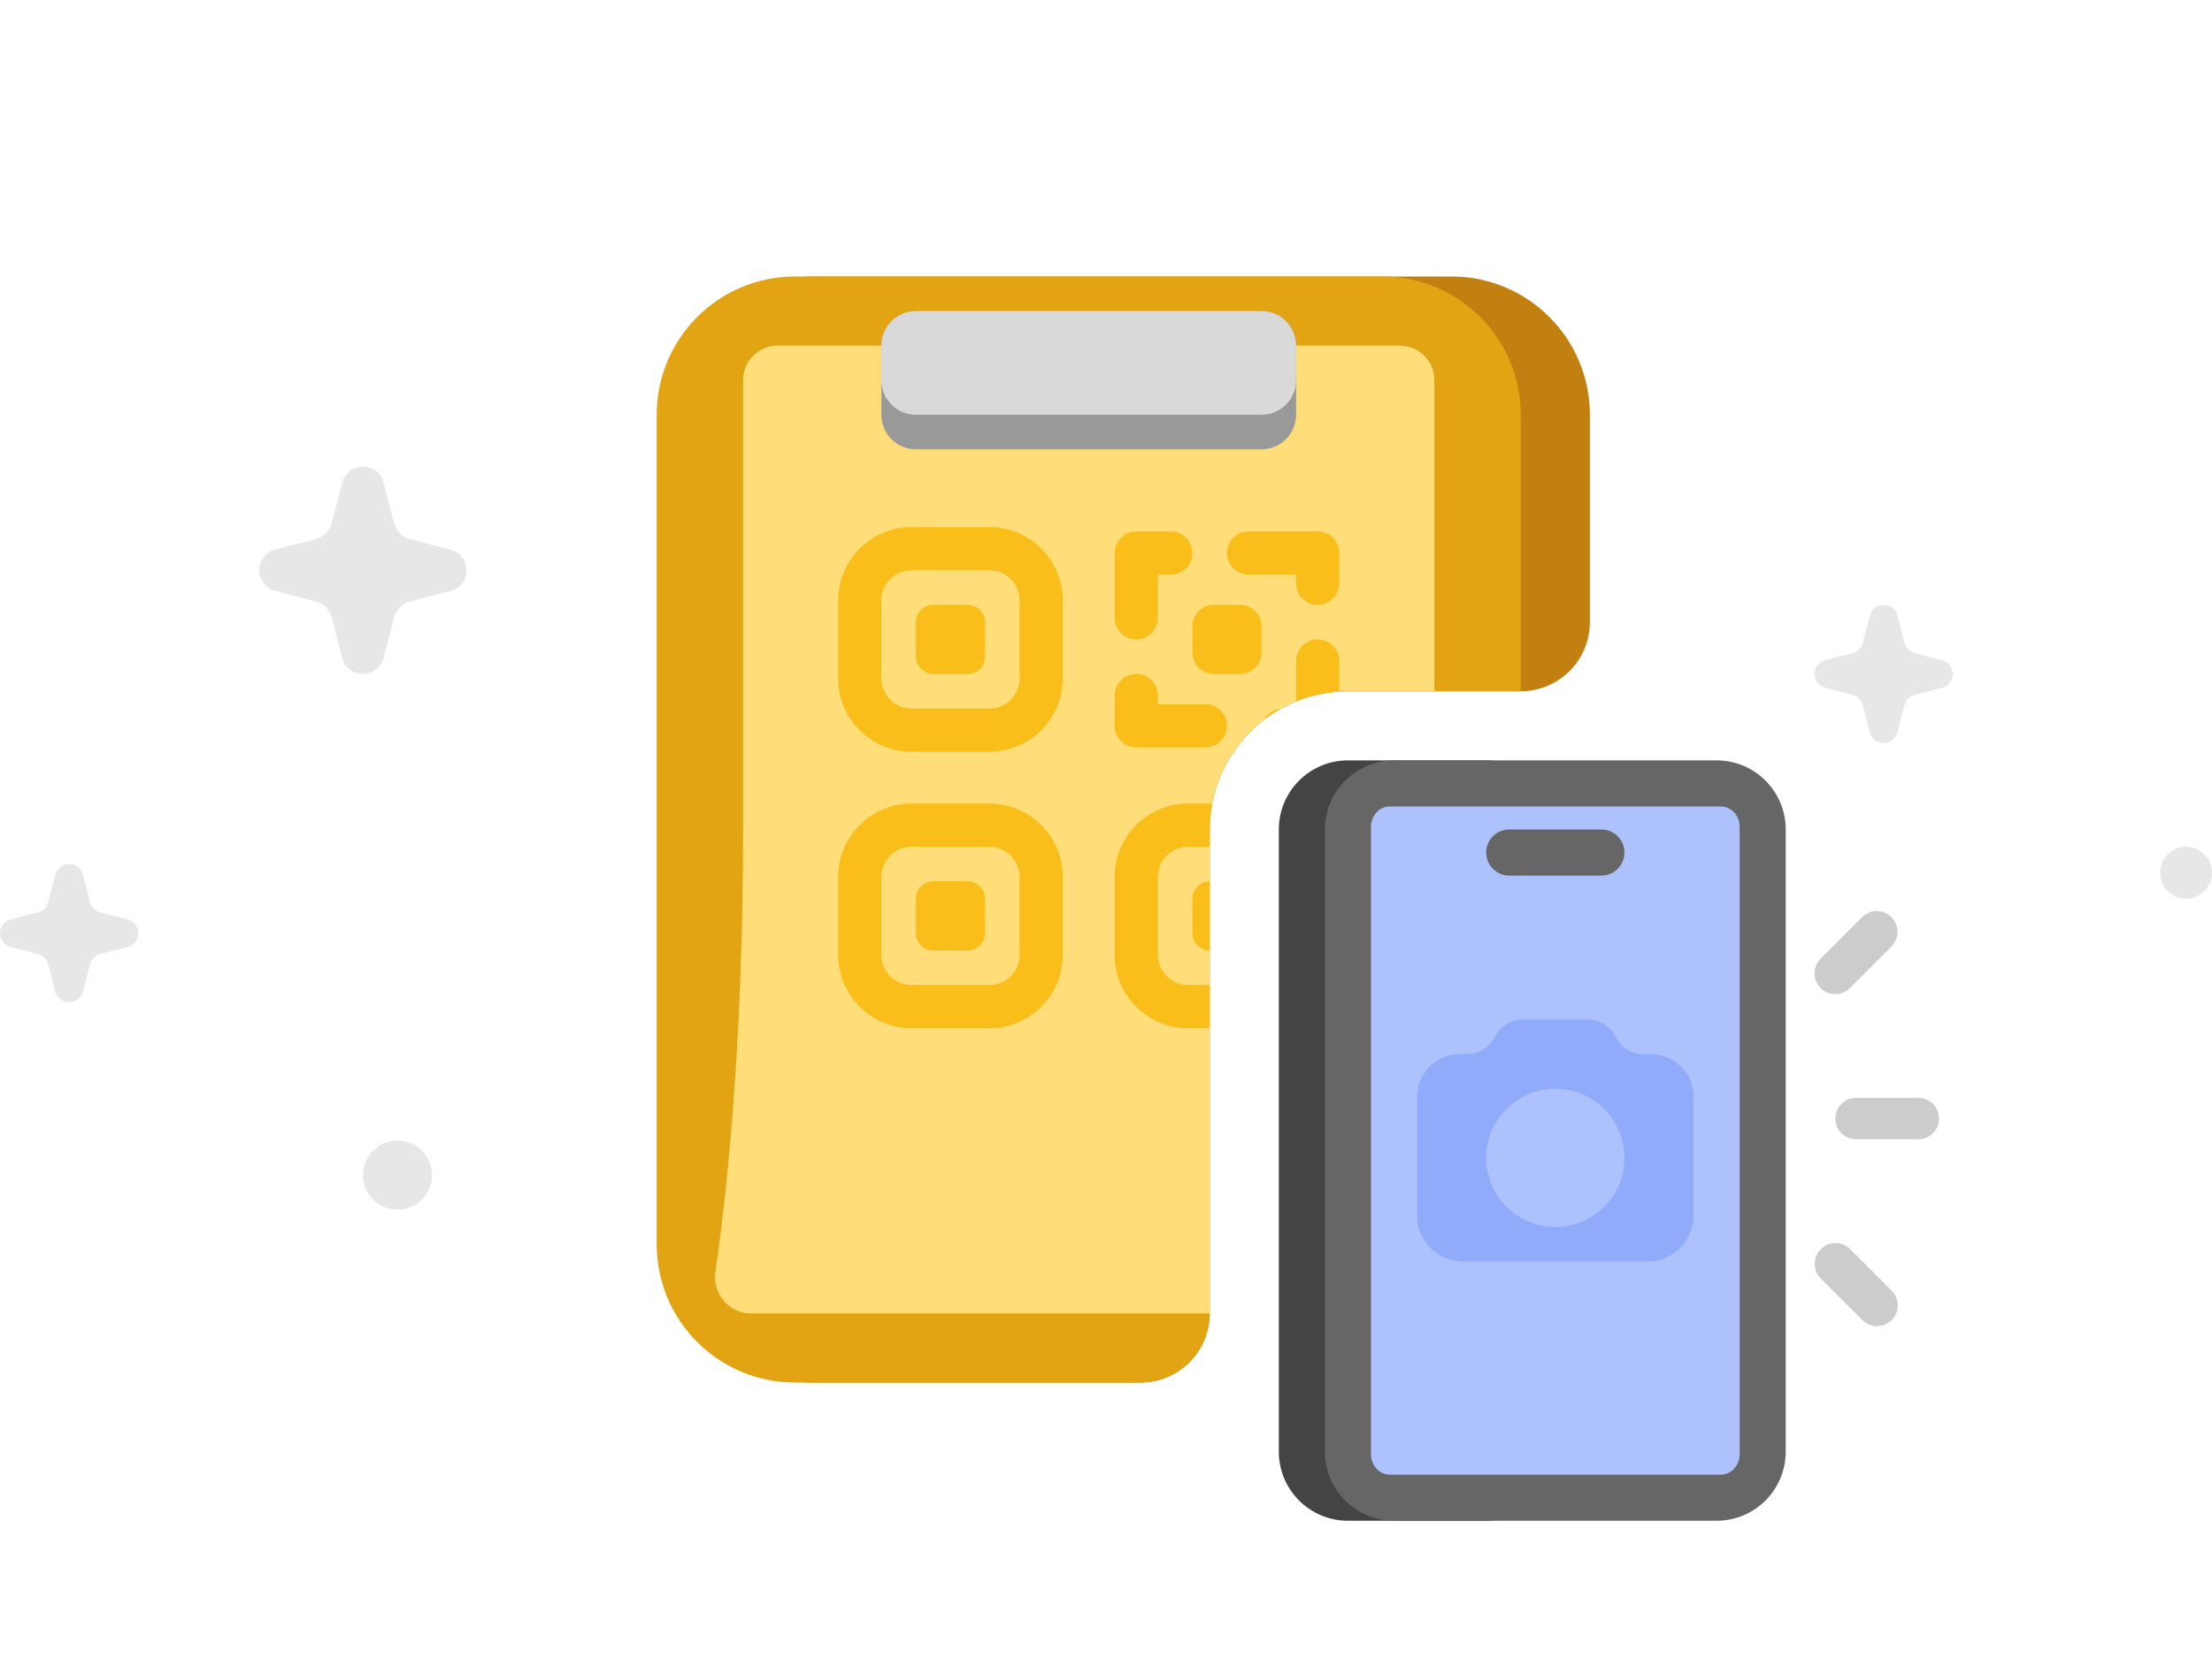
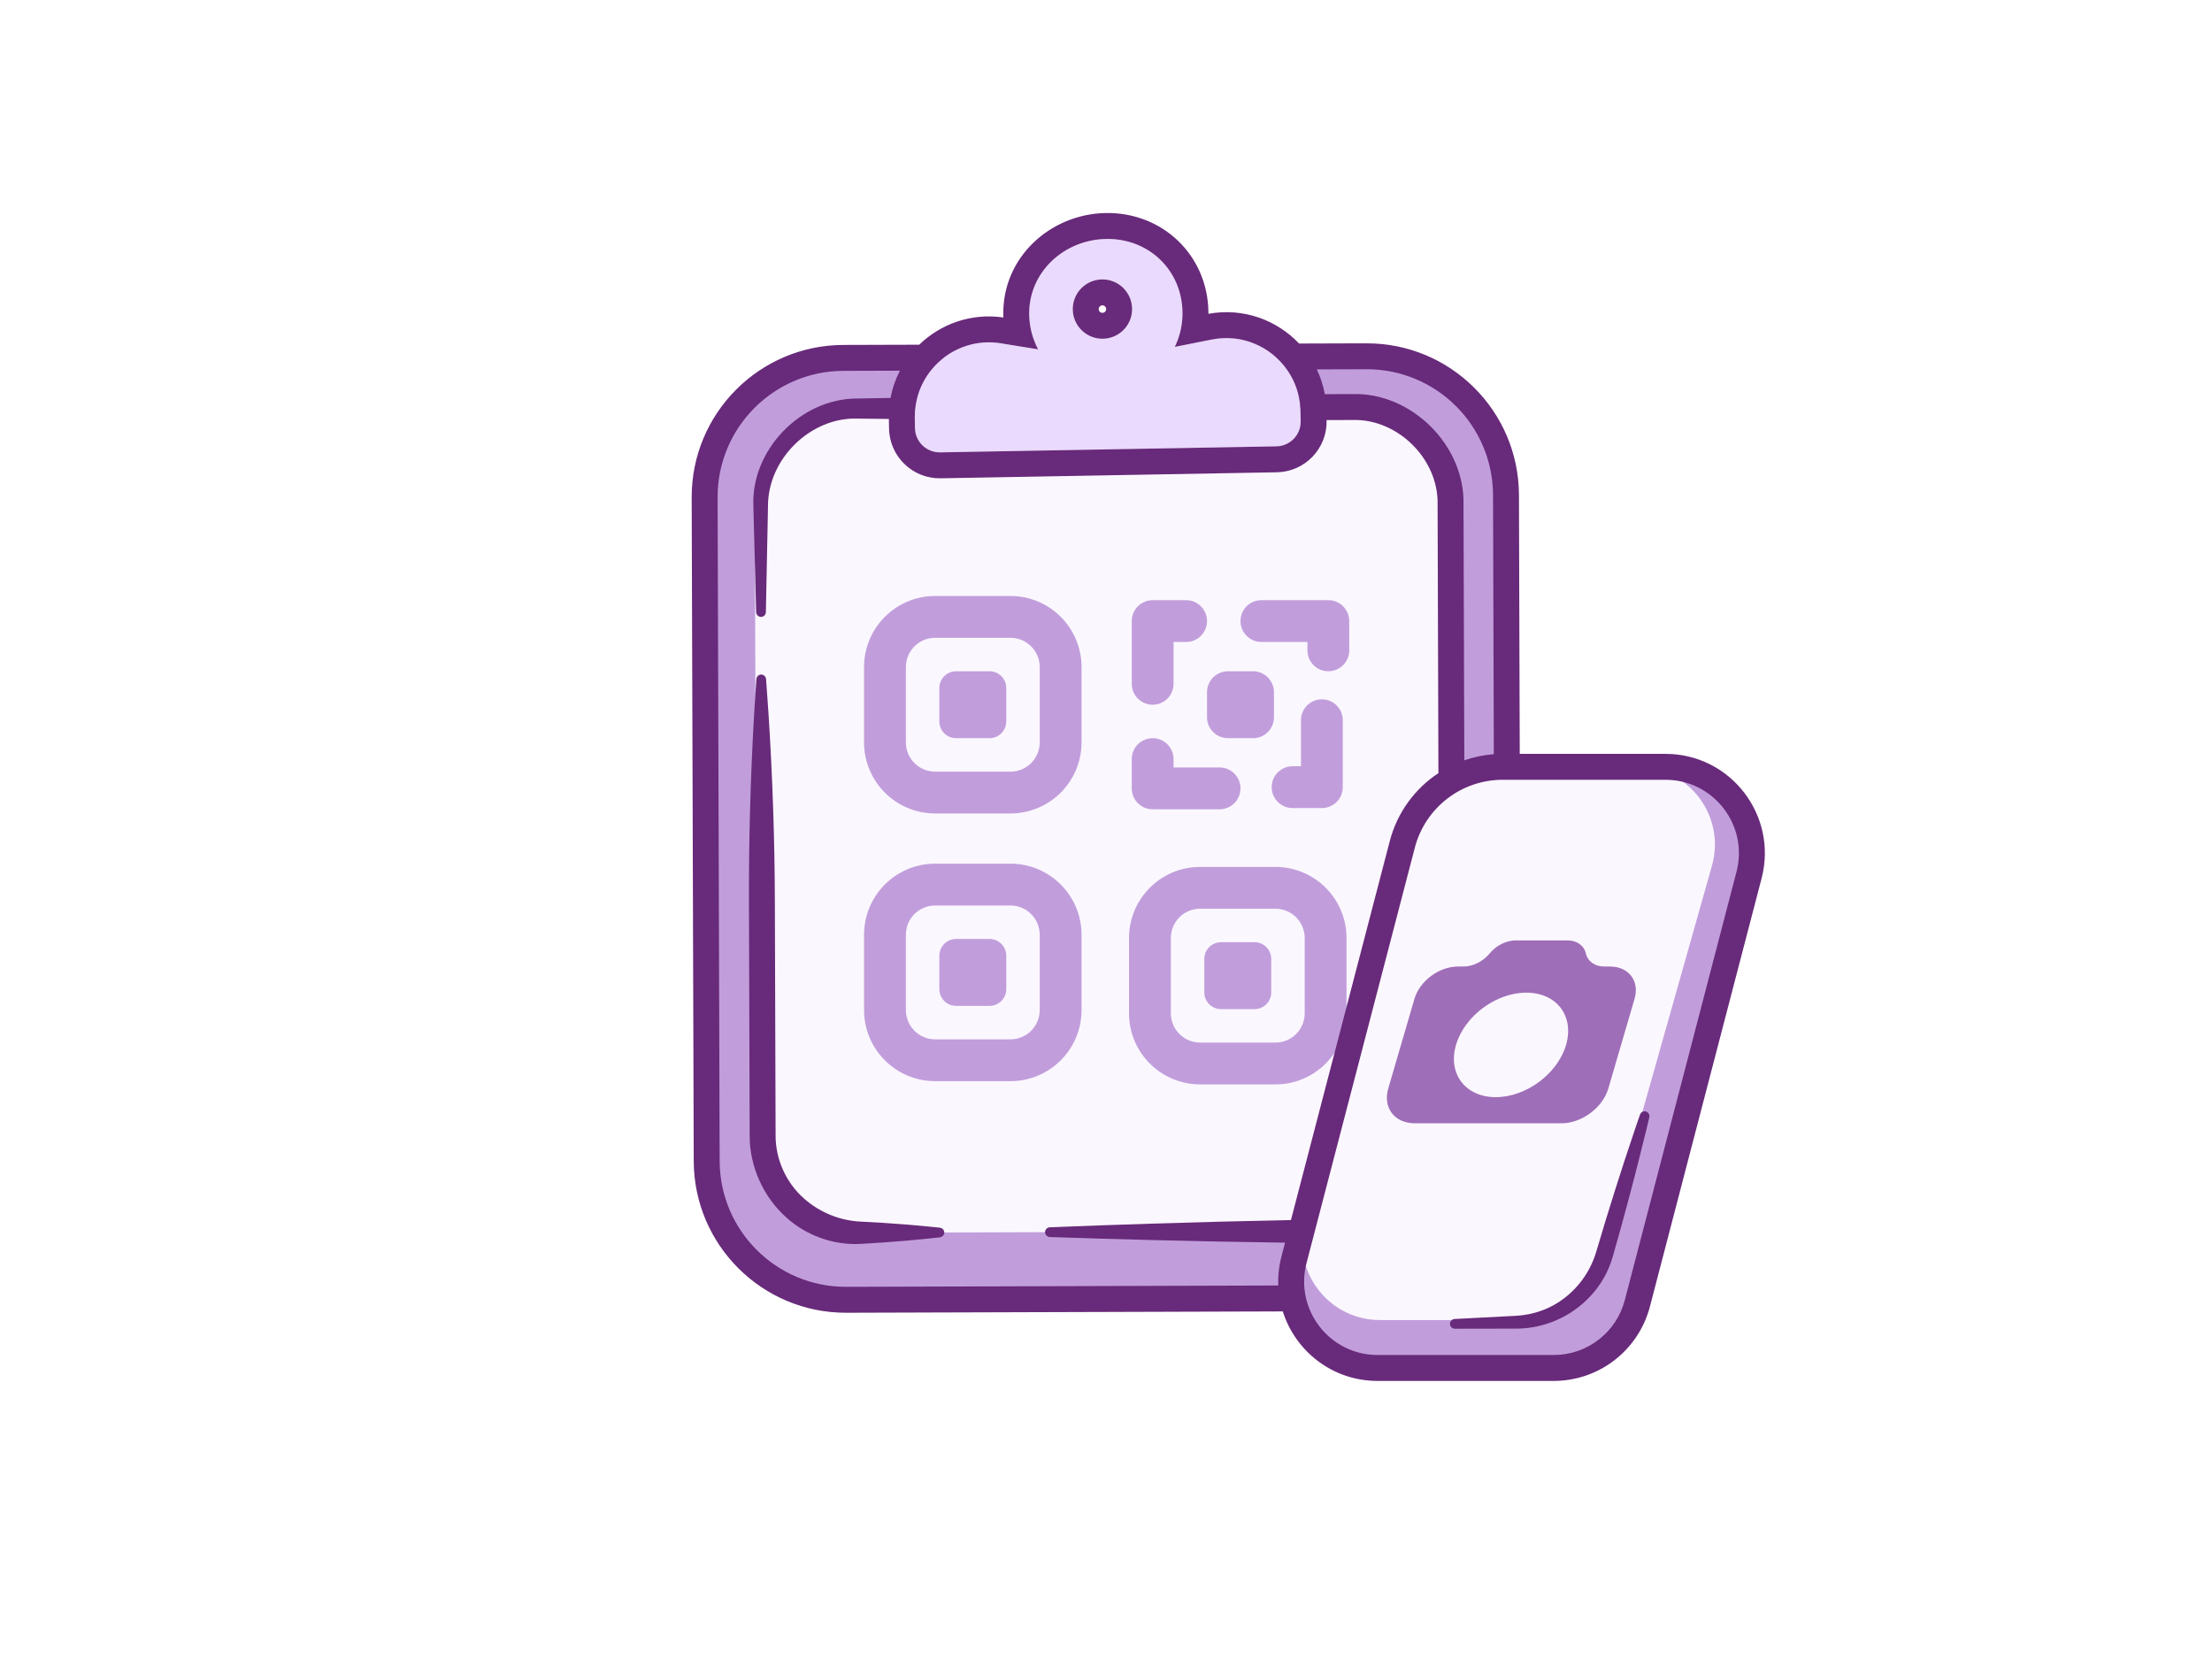
<svg xmlns="http://www.w3.org/2000/svg" width="128" height="96" viewBox="0 0 128 96" fill="none">
-   <path opacity="0.2" d="M105.629 38.2L107.171 37.8C107.457 37.743 107.743 37.457 107.8 37.171L108.2 35.629C108.314 35.229 108.657 35 109 35C109.4 35 109.743 35.286 109.8 35.629L110.2 37.171C110.257 37.457 110.543 37.743 110.829 37.8L112.371 38.2C112.771 38.314 113 38.657 113 39C113 39.4 112.714 39.743 112.371 39.8L110.829 40.2C110.543 40.257 110.257 40.543 110.2 40.829L109.8 42.371C109.686 42.771 109.343 43 109 43C108.6 43 108.257 42.714 108.2 42.371L107.8 40.829C107.743 40.543 107.457 40.257 107.171 40.2L105.629 39.8C105.229 39.686 105 39.343 105 39C105 38.6 105.286 38.257 105.629 38.2Z" fill="#888888" />
-   <path opacity="0.2" d="M15.943 31.8L18.257 31.2C18.686 31.114 19.114 30.686 19.2 30.257L19.8 27.943C19.971 27.343 20.486 27 21 27C21.6 27 22.114 27.429 22.2 27.943L22.8 30.257C22.886 30.686 23.314 31.114 23.743 31.2L26.057 31.8C26.657 31.971 27 32.486 27 33C27 33.6 26.571 34.114 26.057 34.2L23.743 34.8C23.314 34.886 22.886 35.314 22.8 35.743L22.2 38.057C22.029 38.657 21.514 39 21 39C20.4 39 19.886 38.571 19.8 38.057L19.2 35.743C19.114 35.314 18.686 34.886 18.257 34.8L15.943 34.2C15.343 34.029 15 33.514 15 33C15 32.4 15.429 31.886 15.943 31.8Z" fill="#888888" />
-   <path opacity="0.2" d="M0.629 53.2L2.171 52.8C2.457 52.743 2.743 52.457 2.8 52.171L3.2 50.629C3.314 50.229 3.657 50 4 50C4.4 50 4.743 50.286 4.8 50.629L5.2 52.171C5.257 52.457 5.543 52.743 5.829 52.8L7.371 53.2C7.771 53.314 8 53.657 8 54C8 54.4 7.714 54.743 7.371 54.8L5.829 55.2C5.543 55.257 5.257 55.543 5.2 55.829L4.8 57.371C4.686 57.771 4.343 58 4 58C3.6 58 3.257 57.714 3.2 57.371L2.8 55.829C2.743 55.543 2.457 55.257 2.171 55.2L0.629 54.8C0.229 54.686 0 54.343 0 54C0 53.6 0.286 53.257 0.629 53.2Z" fill="#888888" />
-   <path opacity="0.2" d="M126.5 52C125.675 52 125 51.325 125 50.5C125 49.675 125.675 49 126.5 49C127.325 49 128 49.675 128 50.5C128 51.325 127.325 52 126.5 52Z" fill="#888888" />
-   <path opacity="0.2" d="M23 70C21.9 70 21 69.1 21 68C21 66.9 21.9 66 23 66C24.1 66 25 66.9 25 68C25 69.1 24.1 70 23 70Z" fill="#888888" />
-   <path d="M70 76C70 78.209 68.209 80 66 80H47C42.582 80 39 76.418 39 72V24C39 19.582 42.582 16 47 16H84C88.418 16 92 19.582 92 24V36C92 38.209 90.209 40 88 40H78C73.582 40 70 43.582 70 48V76Z" fill="#C18010" />
-   <path d="M70 76C70 78.209 68.209 80 66 80H46C41.582 80 38 76.418 38 72V24C38 19.582 41.582 16 46 16H80C84.418 16 88 19.582 88 24V40H78C73.582 40 70 43.582 70 48V76Z" fill="#E2A412" />
-   <path fill-rule="evenodd" clip-rule="evenodd" d="M45 20C43.895 20 43 20.895 43 22V48C43 60.856 41.98 69.631 41.397 73.597C41.213 74.845 42.178 76 43.44 76H70V48C70 43.582 73.582 40 78 40H83V21.992C83 20.888 82.105 20 81 20H45Z" fill="#FFDE7A" />
-   <path d="M51 20C51 18.895 51.895 18 53 18H73C74.105 18 75 18.895 75 20V24C75 25.105 74.105 26 73 26H53C51.895 26 51 25.105 51 24V20Z" fill="#999999" />
-   <path d="M51 20C51 18.895 51.895 18 53 18H73C74.105 18 75 18.895 75 20V22C75 23.105 74.105 24 73 24H53C51.895 24 51 23.105 51 22V20Z" fill="#D9D9D9" />
-   <path fill-rule="evenodd" clip-rule="evenodd" d="M70 59.5H68.75C66.403 59.5 64.5 57.597 64.5 55.25V50.75C64.5 48.403 66.403 46.5 68.75 46.5H70.14C70.048 46.986 70 47.487 70 48V49H68.75C67.784 49 67 49.783 67 50.75V55.25C67 56.217 67.784 57 68.75 57H70V59.5ZM70 55C69.448 55 69 54.552 69 54V52C69 51.448 69.448 51 70 51V55ZM73.168 41.623C73.362 41.289 73.707 41.053 74.11 41.008C73.781 41.191 73.466 41.397 73.168 41.623ZM75 40.581V38.25C75 37.56 75.56 37 76.25 37C76.94 37 77.5 37.56 77.5 38.25V40.015C76.621 40.07 75.78 40.266 75 40.581ZM52.75 59.5C50.403 59.5 48.5 57.597 48.5 55.25V50.75C48.5 48.403 50.403 46.5 52.75 46.5H57.25C59.597 46.5 61.5 48.403 61.5 50.75V55.25C61.5 57.597 59.597 59.5 57.25 59.5H52.75ZM51 55.25C51 56.217 51.783 57 52.75 57H57.25C58.217 57 59 56.217 59 55.25V50.75C59 49.783 58.217 49 57.25 49H52.75C51.783 49 51 49.783 51 50.75V55.25ZM54 55C53.448 55 53 54.552 53 54V52C53 51.448 53.448 51 54 51H56C56.552 51 57 51.448 57 52V54C57 54.552 56.552 55 56 55H54ZM54 39C53.448 39 53 38.552 53 38V36C53 35.448 53.448 35 54 35H56C56.552 35 57 35.448 57 36V38C57 38.552 56.552 39 56 39H54ZM52.75 43.5C50.403 43.5 48.5 41.597 48.5 39.25V34.75C48.5 32.403 50.403 30.5 52.75 30.5H57.25C59.597 30.5 61.5 32.403 61.5 34.75V39.25C61.5 41.597 59.597 43.5 57.25 43.5H52.75ZM51 39.25C51 40.217 51.783 41 52.75 41H57.25C58.217 41 59 40.217 59 39.25V34.75C59 33.783 58.217 33 57.25 33H52.75C51.783 33 51 33.783 51 34.75V39.25ZM65.75 37C66.44 37 67 36.44 67 35.75V33.25H67.75C68.44 33.25 69 32.69 69 32C69 31.31 68.44 30.75 67.75 30.75H65.75C65.06 30.75 64.5 31.31 64.5 32V35.75C64.5 36.44 65.06 37 65.75 37ZM72.25 33.25C71.56 33.25 71 32.69 71 32C71 31.31 71.56 30.75 72.25 30.75H76.25C76.94 30.75 77.5 31.31 77.5 32V33.75C77.5 34.44 76.94 35 76.25 35C75.56 35 75 34.44 75 33.75V33.25H72.25ZM66 43.25C65.958 43.25 65.916 43.248 65.875 43.244C65.834 43.248 65.792 43.25 65.75 43.25C65.06 43.25 64.5 42.69 64.5 42V40.25C64.5 39.56 65.06 39 65.75 39C66.44 39 67 39.56 67 40.25V40.75H69.75C70.44 40.75 71 41.31 71 42C71 42.69 70.44 43.25 69.75 43.25H66ZM69 37.75C69 38.44 69.56 39 70.25 39H71.75C72.44 39 73 38.44 73 37.75V36.25C73 35.56 72.44 35 71.75 35H70.25C69.56 35 69 35.56 69 36.25V37.75Z" fill="#F9BE1A" />
-   <path d="M78 44H86C88.209 44 90 45.791 90 48V71V84C90 86.209 88.209 88 86 88H79.947H78C75.791 88 74 86.209 74 84V48C74 45.791 75.791 44 78 44Z" fill="#444444" />
-   <path d="M80.667 44H99.334C101.543 44 103.333 45.791 103.333 48V84C103.333 86.209 101.543 88 99.334 88H80.667C78.458 88 76.667 86.209 76.667 84V76.154V48C76.667 45.791 78.458 44 80.667 44Z" fill="#666666" />
-   <path fill-rule="evenodd" clip-rule="evenodd" d="M99.572 85.333H80.428C79.822 85.333 79.333 84.805 79.333 84.161V47.838C79.333 47.193 79.822 46.666 80.428 46.666H99.572C100.178 46.666 100.667 47.193 100.667 47.838V84.161C100.667 84.805 100.178 85.333 99.572 85.333ZM87.333 47.999C86.597 47.999 86 48.596 86 49.333C86 50.069 86.597 50.666 87.333 50.666H92.666C93.403 50.666 94 50.069 94 49.333C94 48.596 93.403 47.999 92.666 47.999H87.333Z" fill="#ADC2FC" />
-   <path d="M107.404 63.524H111.006C111.667 63.524 112.207 64.065 112.207 64.725C112.207 65.385 111.667 65.926 111.006 65.926H107.404C106.744 65.926 106.204 65.385 106.204 64.725C106.204 64.065 106.744 63.524 107.404 63.524Z" fill="#CCCCCC" />
-   <path d="M108.605 52.719C108.911 52.719 109.217 52.839 109.452 53.073C109.92 53.541 109.92 54.304 109.452 54.772L107.05 57.173C106.582 57.642 105.819 57.642 105.351 57.173C104.883 56.705 104.883 55.943 105.351 55.474L107.753 53.073C107.987 52.839 108.293 52.719 108.599 52.719H108.605Z" fill="#CCCCCC" />
-   <path d="M106.21 71.93C105.904 71.93 105.598 72.05 105.363 72.284C104.895 72.753 104.895 73.515 105.363 73.983L107.765 76.385C108.233 76.853 108.995 76.853 109.464 76.385C109.932 75.916 109.932 75.154 109.464 74.686L107.062 72.284C106.828 72.05 106.522 71.93 106.216 71.93H106.21Z" fill="#CCCCCC" />
-   <path fill-rule="evenodd" clip-rule="evenodd" d="M82 63.472V70.334C82 71.806 83.194 73 84.667 73H95.333C96.806 73 98 71.806 98 70.334V63.472C98 62.107 96.893 61 95.528 61H95.118C94.433 61 93.806 60.613 93.5 60C93.194 59.387 92.567 59 91.882 59H88.118C87.433 59 86.806 59.387 86.5 60C86.194 60.613 85.567 61 84.882 61H84.472C83.107 61 82 62.107 82 63.472ZM90 71C92.209 71 94 69.209 94 67C94 64.791 92.209 63 90 63C87.791 63 86 64.791 86 67C86 69.209 87.791 71 90 71Z" fill="#8FABF9" />
+   <path d="M79.188 20.613C83.635 20.6 87.252 24.194 87.266 28.641L87.314 44.375C87.34 44.374 87.367 44.374 87.393 44.374H97.02C99.966 44.374 102.117 47.159 101.374 50.01L94.65 75.795C94.134 77.777 92.344 79.16 90.296 79.16H79.069C76.687 79.16 74.825 77.34 74.592 75.136L48.722 75.216C44.275 75.23 40.658 71.635 40.644 67.188L40.525 28.785C40.512 24.338 44.106 20.722 48.553 20.708L79.188 20.613Z" fill="#C19EDB" />
+   <path fill-rule="evenodd" clip-rule="evenodd" d="M73.804 52.585C74.739 52.585 75.498 53.343 75.498 54.279V58.636C75.498 59.571 74.739 60.33 73.804 60.33H69.447C68.511 60.33 67.753 59.571 67.753 58.636V54.279C67.753 53.343 68.511 52.585 69.447 52.585H73.804ZM70.657 54.521C70.123 54.521 69.689 54.955 69.689 55.489V57.426C69.689 57.96 70.123 58.394 70.657 58.394H72.594C73.128 58.394 73.562 57.96 73.562 57.426V55.489C73.562 54.955 73.128 54.521 72.594 54.521H70.657Z" fill="#FBF7FF" />
+   <path fill-rule="evenodd" clip-rule="evenodd" d="M58.471 52.398C59.406 52.398 60.165 53.156 60.165 54.092V58.448C60.165 59.384 59.406 60.142 58.471 60.142H54.114C53.178 60.142 52.42 59.384 52.42 58.448V54.092C52.42 53.156 53.178 52.398 54.114 52.398H58.471ZM55.324 54.334C54.79 54.334 54.356 54.767 54.356 55.302V57.238C54.356 57.773 54.79 58.206 55.324 58.206H57.261C57.795 58.206 58.229 57.773 58.229 57.238V55.302C58.229 54.767 57.795 54.334 57.261 54.334H55.324Z" fill="#FBF7FF" />
+   <path fill-rule="evenodd" clip-rule="evenodd" d="M58.471 36.907C59.406 36.907 60.165 37.666 60.165 38.601V42.958C60.165 43.894 59.406 44.652 58.471 44.652H54.114C53.178 44.652 52.42 43.894 52.42 42.958V38.601C52.42 37.666 53.178 36.907 54.114 36.907H58.471ZM55.324 38.843C54.79 38.844 54.356 39.277 54.356 39.812V41.748C54.356 42.282 54.79 42.716 55.324 42.716H57.261C57.795 42.716 58.229 42.282 58.229 41.748V39.812C58.229 39.277 57.795 38.843 57.261 38.843H55.324Z" fill="#FBF7FF" />
+   <path fill-rule="evenodd" clip-rule="evenodd" d="M77.944 23.592C81.057 23.582 83.588 26.098 83.598 29.211L83.648 45.383C84.582 44.742 85.708 44.374 86.902 44.374H94.734C97.718 44.374 99.876 47.226 99.064 50.097L92.56 73.11C92.012 75.048 90.243 76.386 88.23 76.386H79.852C77.079 76.386 75.011 73.92 75.396 71.255L49.444 71.335C46.331 71.345 43.8 68.829 43.79 65.716L43.678 29.334C43.668 26.221 46.184 23.69 49.297 23.68L77.944 23.592ZM69.447 50.165C67.175 50.165 65.333 52.007 65.332 54.279V58.636C65.333 60.908 67.175 62.75 69.447 62.75H73.804C76.076 62.75 77.918 60.908 77.918 58.636V54.279C77.918 52.007 76.076 50.165 73.804 50.165H69.447ZM54.114 49.977C51.842 49.977 50 51.819 49.999 54.092V58.448C50 60.721 51.842 62.563 54.114 62.563H58.471C60.743 62.563 62.585 60.721 62.585 58.448V54.092C62.585 51.819 60.743 49.977 58.471 49.977H54.114ZM54.114 34.487C51.842 34.487 50 36.329 49.999 38.601V42.958C49.999 45.23 51.842 47.072 54.114 47.072H58.471C60.743 47.072 62.585 45.23 62.585 42.958V38.601C62.585 36.329 60.743 34.487 58.471 34.487H54.114ZM66.7 42.716C66.032 42.716 65.49 43.258 65.49 43.926V45.62C65.49 46.289 66.032 46.831 66.7 46.831C66.741 46.831 66.781 46.829 66.821 46.825C66.861 46.829 66.901 46.831 66.942 46.831H70.573C71.241 46.831 71.782 46.289 71.782 45.62C71.782 44.952 71.241 44.41 70.573 44.41H67.91V43.926C67.91 43.258 67.368 42.716 66.7 42.716ZM76.492 40.467C75.823 40.467 75.282 41.008 75.281 41.677V44.339H74.797C74.129 44.339 73.587 44.881 73.587 45.549C73.587 46.218 74.129 46.76 74.797 46.76H76.492C77.16 46.76 77.702 46.218 77.702 45.549C77.702 45.508 77.7 45.468 77.696 45.428C77.7 45.389 77.702 45.348 77.702 45.307V41.677C77.702 41.008 77.16 40.467 76.492 40.467ZM71.056 38.843C70.388 38.844 69.846 39.386 69.846 40.054V41.506C69.846 42.174 70.388 42.716 71.056 42.716H72.509C73.177 42.716 73.719 42.174 73.719 41.506V40.054C73.719 39.385 73.177 38.844 72.509 38.843H71.056ZM66.7 34.729C66.032 34.729 65.49 35.271 65.49 35.939V39.57C65.49 40.238 66.032 40.78 66.7 40.78C67.368 40.78 67.91 40.238 67.91 39.57V37.149H68.636C69.305 37.149 69.846 36.607 69.846 35.939C69.846 35.271 69.305 34.729 68.636 34.729H66.7ZM72.993 34.729C72.324 34.729 71.783 35.271 71.782 35.939C71.782 36.607 72.324 37.149 72.993 37.149H75.655V37.633C75.655 38.302 76.197 38.843 76.865 38.843C77.534 38.843 78.076 38.302 78.076 37.633V35.939C78.075 35.271 77.534 34.729 76.865 34.729H72.993Z" fill="#FBF7FF" />
+   <path fill-rule="evenodd" clip-rule="evenodd" d="M64.007 13.826C66.457 13.783 68.383 15.604 68.426 18.054C68.439 18.777 68.278 19.463 67.982 20.071L70.129 19.646C72.753 19.127 75.208 21.107 75.255 23.781L75.266 24.373C75.28 25.163 74.651 25.815 73.861 25.829L54.402 26.176C53.612 26.191 52.96 25.561 52.946 24.771L52.935 24.179C52.887 21.505 55.27 19.439 57.91 19.864L60.071 20.212C59.754 19.615 59.568 18.935 59.556 18.212C59.512 15.763 61.557 13.87 64.007 13.826ZM63.763 16.168C62.815 16.185 62.06 16.968 62.077 17.916C62.094 18.864 62.876 19.619 63.825 19.602C64.773 19.585 65.528 18.803 65.511 17.854C65.494 16.906 64.712 16.151 63.763 16.168Z" fill="#EADAFD" />
+   <path d="M95.035 64.34C95.099 64.306 95.175 64.297 95.244 64.317C95.314 64.338 95.374 64.385 95.409 64.449C95.445 64.513 95.455 64.589 95.438 64.659C95.365 64.964 95.292 65.269 95.218 65.573C94.636 67.964 94.006 70.341 93.329 72.703C93.266 72.926 93.189 73.145 93.099 73.358C92.443 74.934 91.039 76.141 89.439 76.625C88.89 76.794 88.318 76.88 87.748 76.882C86.874 76.884 85.999 76.885 85.125 76.886C84.812 76.886 84.499 76.887 84.186 76.888C84.113 76.888 84.042 76.858 83.989 76.807C83.936 76.756 83.906 76.686 83.904 76.614C83.902 76.541 83.929 76.47 83.979 76.416C84.029 76.362 84.098 76.329 84.171 76.325C84.483 76.309 84.796 76.293 85.109 76.277C85.982 76.231 86.855 76.185 87.728 76.14C88.226 76.114 88.717 76.016 89.182 75.849C90.546 75.366 91.636 74.273 92.177 72.97C92.252 72.793 92.317 72.611 92.371 72.425C93.065 70.067 93.806 67.723 94.594 65.392C94.695 65.096 94.796 64.799 94.898 64.503C94.922 64.434 94.97 64.375 95.035 64.34Z" fill="#682A7A" />
+   <path d="M44.048 39.033C44.12 39.033 44.189 39.062 44.242 39.112C44.294 39.163 44.325 39.232 44.33 39.304C44.381 39.968 44.427 40.632 44.47 41.296C44.705 44.937 44.828 48.578 44.839 52.218L44.881 65.713C44.877 67.093 45.495 68.451 46.532 69.36C47.42 70.147 48.569 70.626 49.783 70.689C50.649 70.73 51.515 70.785 52.381 70.855C53.046 70.908 53.711 70.969 54.375 71.039C54.445 71.046 54.513 71.077 54.563 71.129C54.614 71.18 54.642 71.249 54.642 71.319C54.642 71.39 54.614 71.458 54.565 71.51C54.515 71.562 54.447 71.593 54.377 71.601C53.713 71.675 53.048 71.741 52.384 71.798C51.519 71.873 50.653 71.933 49.787 71.98C48.266 72.063 46.693 71.514 45.539 70.484C44.186 69.3 43.375 67.516 43.381 65.717L43.339 52.223C43.328 48.582 43.428 44.94 43.64 41.299C43.679 40.634 43.722 39.97 43.768 39.306C43.773 39.234 43.803 39.164 43.855 39.113C43.907 39.062 43.976 39.034 44.048 39.033Z" fill="#682A7A" />
+   <path fill-rule="evenodd" clip-rule="evenodd" d="M63.763 16.169C64.711 16.152 65.493 16.907 65.51 17.855C65.527 18.803 64.773 19.585 63.825 19.602C62.876 19.619 62.094 18.864 62.077 17.916C62.06 16.968 62.815 16.186 63.763 16.169ZM63.79 17.668C63.67 17.671 63.574 17.77 63.577 17.889C63.579 18.009 63.678 18.105 63.798 18.103C63.917 18.1 64.013 18.002 64.011 17.882C64.009 17.762 63.91 17.666 63.79 17.668Z" fill="#682A7A" />
+   <path fill-rule="evenodd" clip-rule="evenodd" d="M63.98 12.327C67.241 12.269 69.867 14.733 69.926 18.028C69.927 18.072 69.927 18.115 69.926 18.159C71.945 17.791 73.881 18.515 75.173 19.879L79.066 19.867C83.927 19.852 87.88 23.781 87.896 28.642L87.942 43.623H96.373C100.137 43.623 102.886 47.181 101.937 50.824L95.474 75.609C94.813 78.141 92.526 79.908 89.91 79.909H79.717C77.087 79.909 74.954 78.173 74.229 75.886L48.974 75.964C44.113 75.979 40.159 72.05 40.144 67.189L40.025 28.79C40.011 23.929 43.939 19.976 48.801 19.96L53.192 19.947C54.43 18.747 56.194 18.099 58.06 18.371C58.058 18.327 58.056 18.284 58.056 18.24C57.995 14.865 60.803 12.384 63.98 12.327ZM86.952 45.123C84.563 45.123 82.475 46.736 81.872 49.048L75.604 73.086C74.902 75.779 76.934 78.409 79.717 78.409H89.91C91.844 78.408 93.534 77.103 94.022 75.231L100.485 50.445C101.187 47.753 99.155 45.123 96.373 45.123H86.952ZM48.805 21.46C44.773 21.473 41.513 24.753 41.525 28.785L41.644 67.184C41.657 71.217 44.936 74.476 48.969 74.464L73.968 74.386C73.947 73.838 74.005 73.274 74.153 72.708L74.361 71.908C71.749 71.872 69.136 71.821 66.524 71.754C64.6 71.705 62.675 71.647 60.752 71.582C60.678 71.579 60.608 71.549 60.556 71.497C60.504 71.445 60.475 71.374 60.474 71.301C60.474 71.228 60.503 71.158 60.555 71.105C60.606 71.052 60.677 71.022 60.75 71.019C62.673 70.941 64.597 70.872 66.521 70.811C69.248 70.724 71.975 70.655 74.702 70.601L80.421 48.67C80.853 47.012 81.879 45.633 83.236 44.738L83.188 29.175C83.244 26.572 80.888 24.231 78.286 24.303L76.765 24.308L76.766 24.346C76.794 25.965 75.506 27.3 73.887 27.329L54.429 27.677C52.81 27.705 51.474 26.417 51.446 24.798L51.436 24.242C50.837 24.236 50.238 24.23 49.639 24.223C46.952 24.119 44.432 26.514 44.44 29.294C44.438 29.412 44.436 29.53 44.434 29.648C44.399 31.572 44.36 33.496 44.318 35.42C44.316 35.494 44.287 35.564 44.235 35.617C44.182 35.669 44.111 35.698 44.038 35.699C43.964 35.699 43.893 35.669 43.841 35.618C43.788 35.566 43.758 35.495 43.756 35.422C43.702 33.498 43.651 31.574 43.604 29.65C43.601 29.533 43.599 29.415 43.596 29.297C43.44 26.073 46.318 23.038 49.636 23.06C50.268 23.049 50.901 23.038 51.533 23.027C51.638 22.468 51.823 21.938 52.075 21.45L48.805 21.46ZM76.2 21.375C76.412 21.823 76.569 22.303 76.661 22.808L78.282 22.803C81.684 22.711 84.759 25.767 84.688 29.17L84.734 43.997C85.278 43.808 85.851 43.687 86.442 43.643L86.396 28.646C86.383 24.614 83.104 21.354 79.071 21.367L76.2 21.375ZM64.007 13.827C61.557 13.871 59.512 15.763 59.555 18.213C59.568 18.936 59.754 19.615 60.071 20.213L60.07 20.213L60.07 20.213L58.317 19.931L58.322 19.931L57.91 19.864C57.312 19.768 56.727 19.8 56.181 19.938H56.182C55.485 20.113 54.849 20.46 54.329 20.936C54.295 20.967 54.261 21 54.228 21.032C54.191 21.068 54.154 21.105 54.119 21.143C54.095 21.168 54.071 21.193 54.048 21.218C54 21.271 53.953 21.326 53.907 21.381C53.514 21.859 53.221 22.425 53.064 23.048C53.039 23.147 53.018 23.248 53 23.35C52.974 23.495 52.956 23.643 52.945 23.794C52.945 23.801 52.944 23.808 52.943 23.816C52.936 23.936 52.933 24.057 52.935 24.18L52.945 24.771C52.959 25.562 53.612 26.191 54.402 26.177L73.86 25.829C74.65 25.815 75.28 25.163 75.266 24.373L75.265 24.312L75.264 24.312L75.254 23.782C75.248 23.447 75.204 23.122 75.127 22.813L75.129 22.812C74.998 22.288 74.771 21.805 74.47 21.381L74.469 21.381C73.999 20.718 73.347 20.197 72.595 19.887L72.597 19.887C71.847 19.576 70.997 19.475 70.129 19.646L68.858 19.898H68.859L67.981 20.072C68.009 20.016 68.034 19.958 68.06 19.901L68.06 19.9C68.306 19.336 68.438 18.71 68.426 18.055C68.382 15.605 66.456 13.783 64.007 13.827Z" fill="#682A7A" />
+   <path fill-rule="evenodd" clip-rule="evenodd" d="M94.585 57.798L93.069 62.984C92.744 64.098 91.53 65 90.358 65L81.868 65C80.695 65 80.009 64.098 80.334 62.984L81.849 57.798C82.151 56.766 83.276 55.929 84.363 55.929L84.689 55.929C85.234 55.929 85.818 55.637 86.198 55.174C86.577 54.71 87.161 54.418 87.706 54.418L90.702 54.418C91.248 54.418 91.661 54.71 91.769 55.174C91.878 55.637 92.291 55.929 92.837 55.929L93.163 55.929C94.249 55.929 94.886 56.766 94.585 57.798ZM86.555 63.488C84.796 63.488 83.766 62.135 84.254 60.465C84.742 58.795 86.563 57.441 88.321 57.441C90.079 57.441 91.109 58.795 90.622 60.465C90.134 62.135 88.313 63.488 86.555 63.488Z" fill="#9F6EB8" />
</svg>
